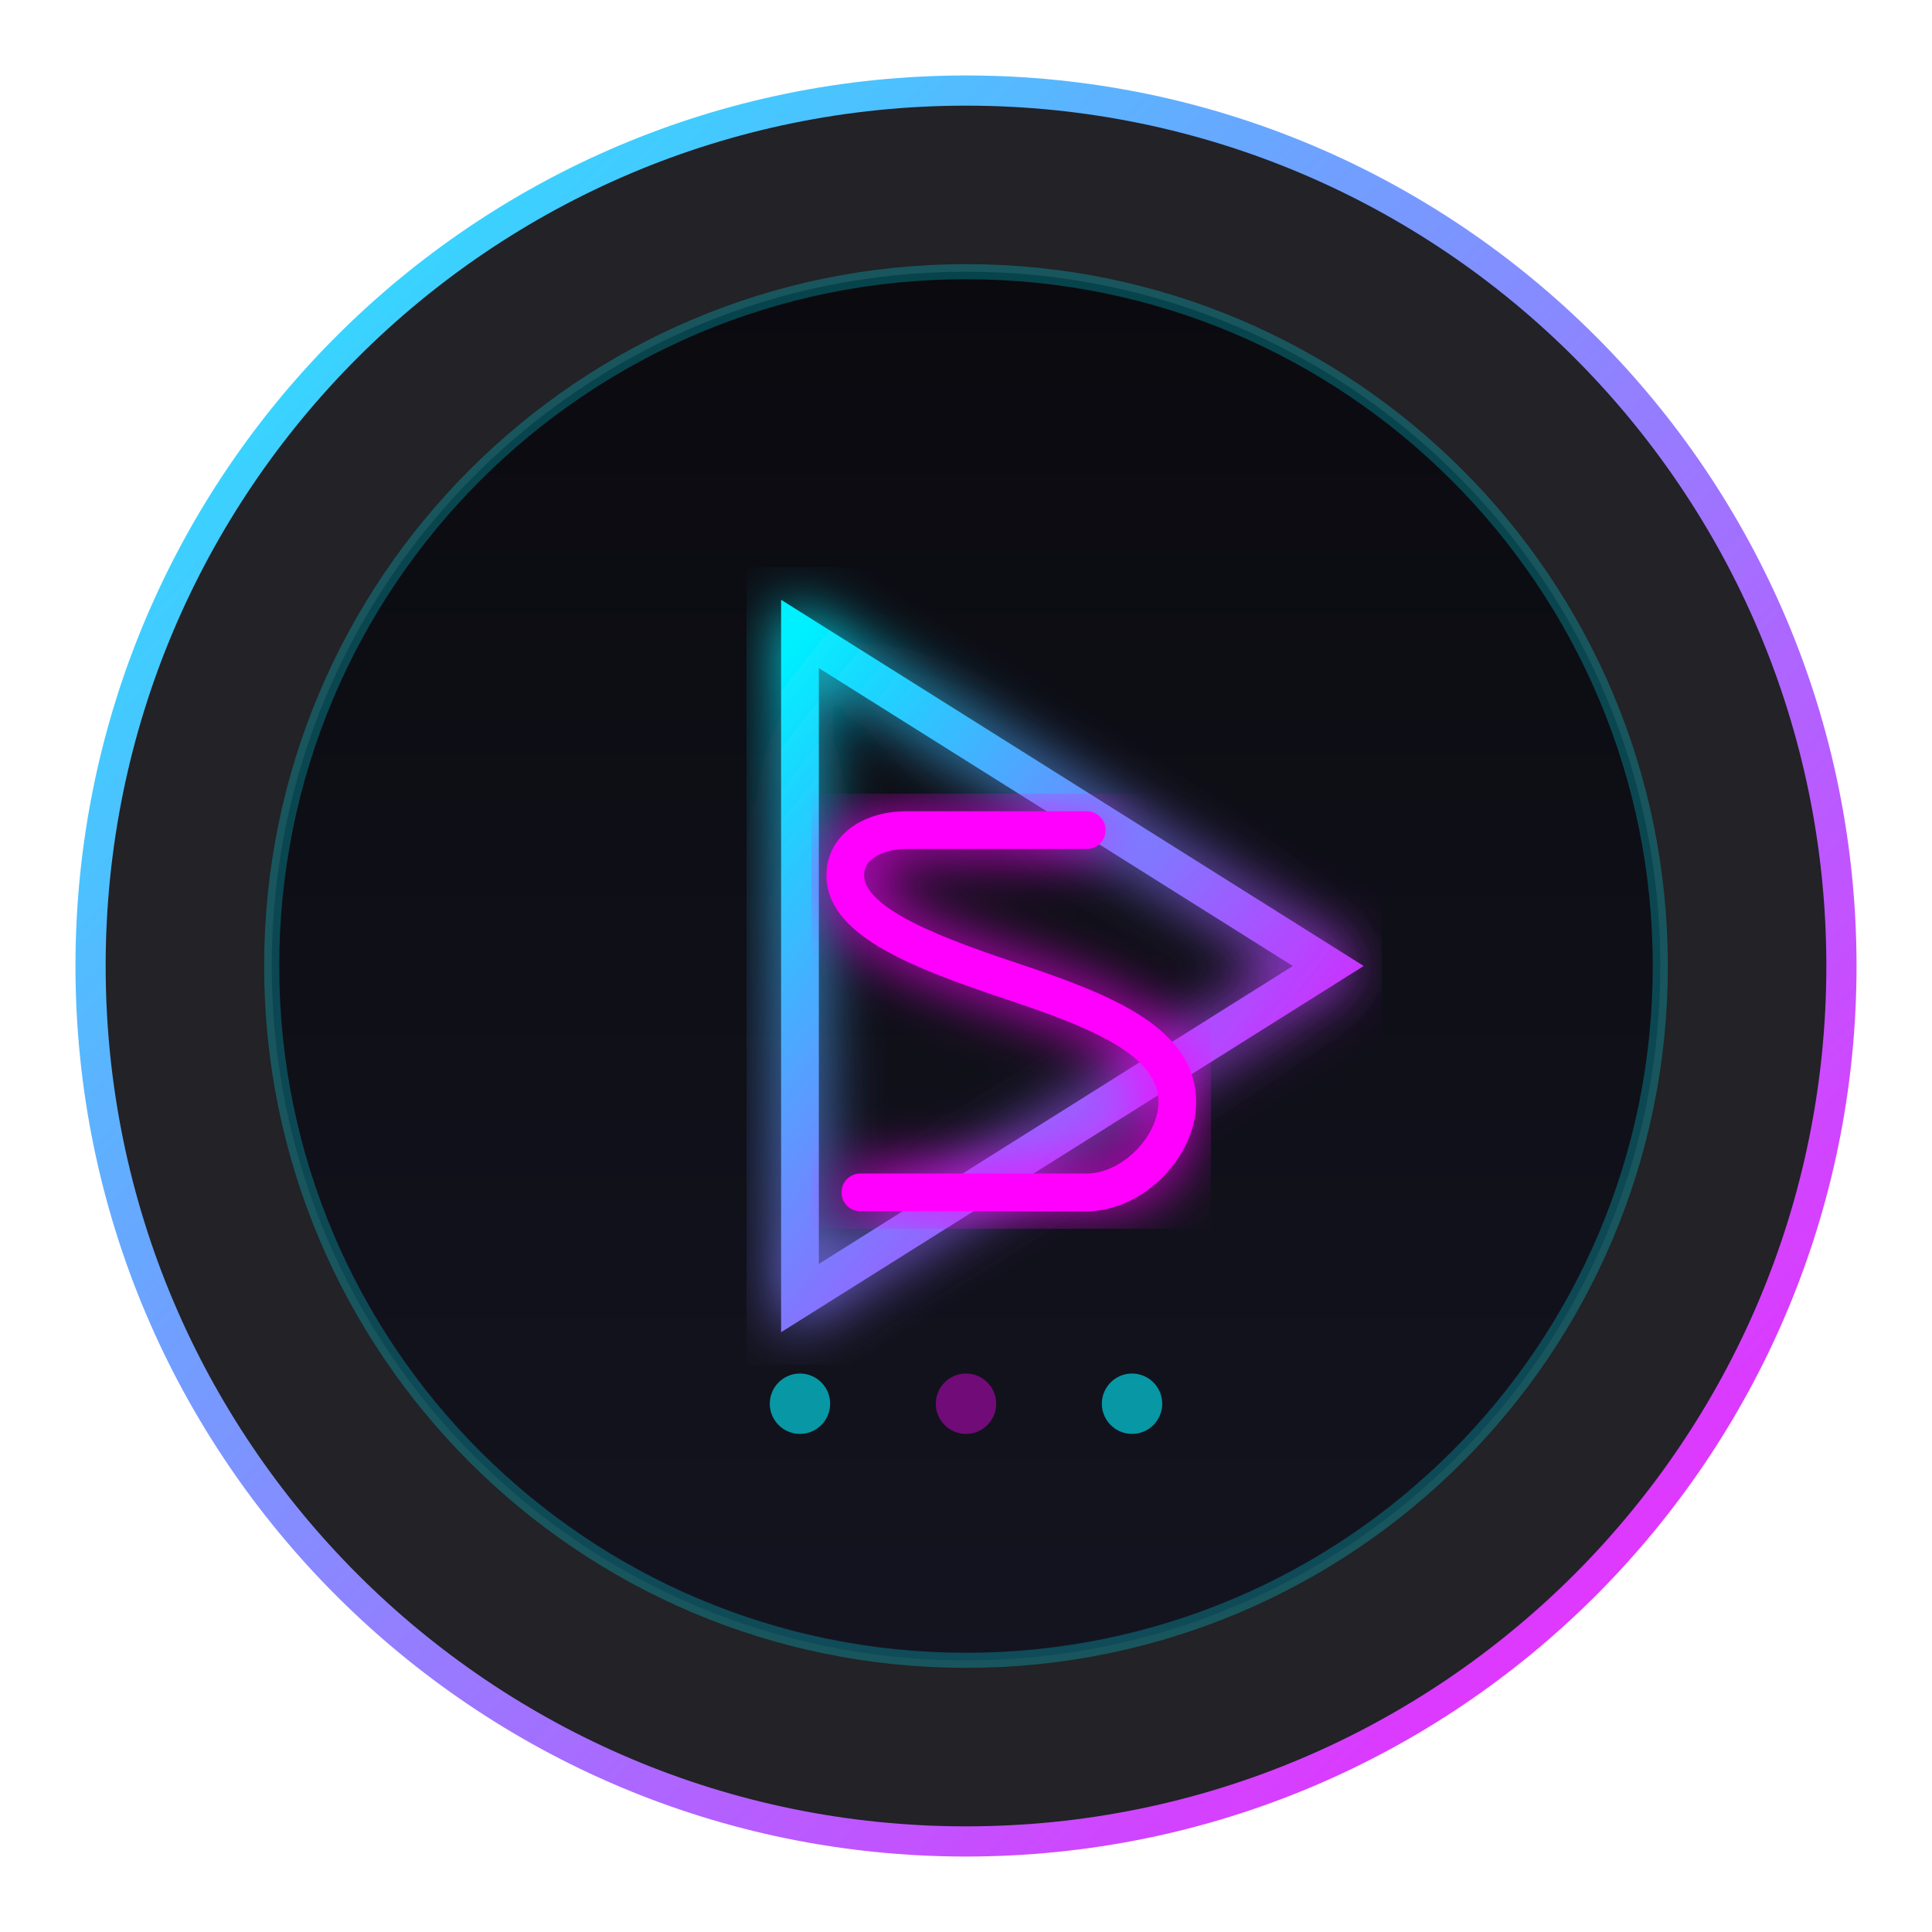
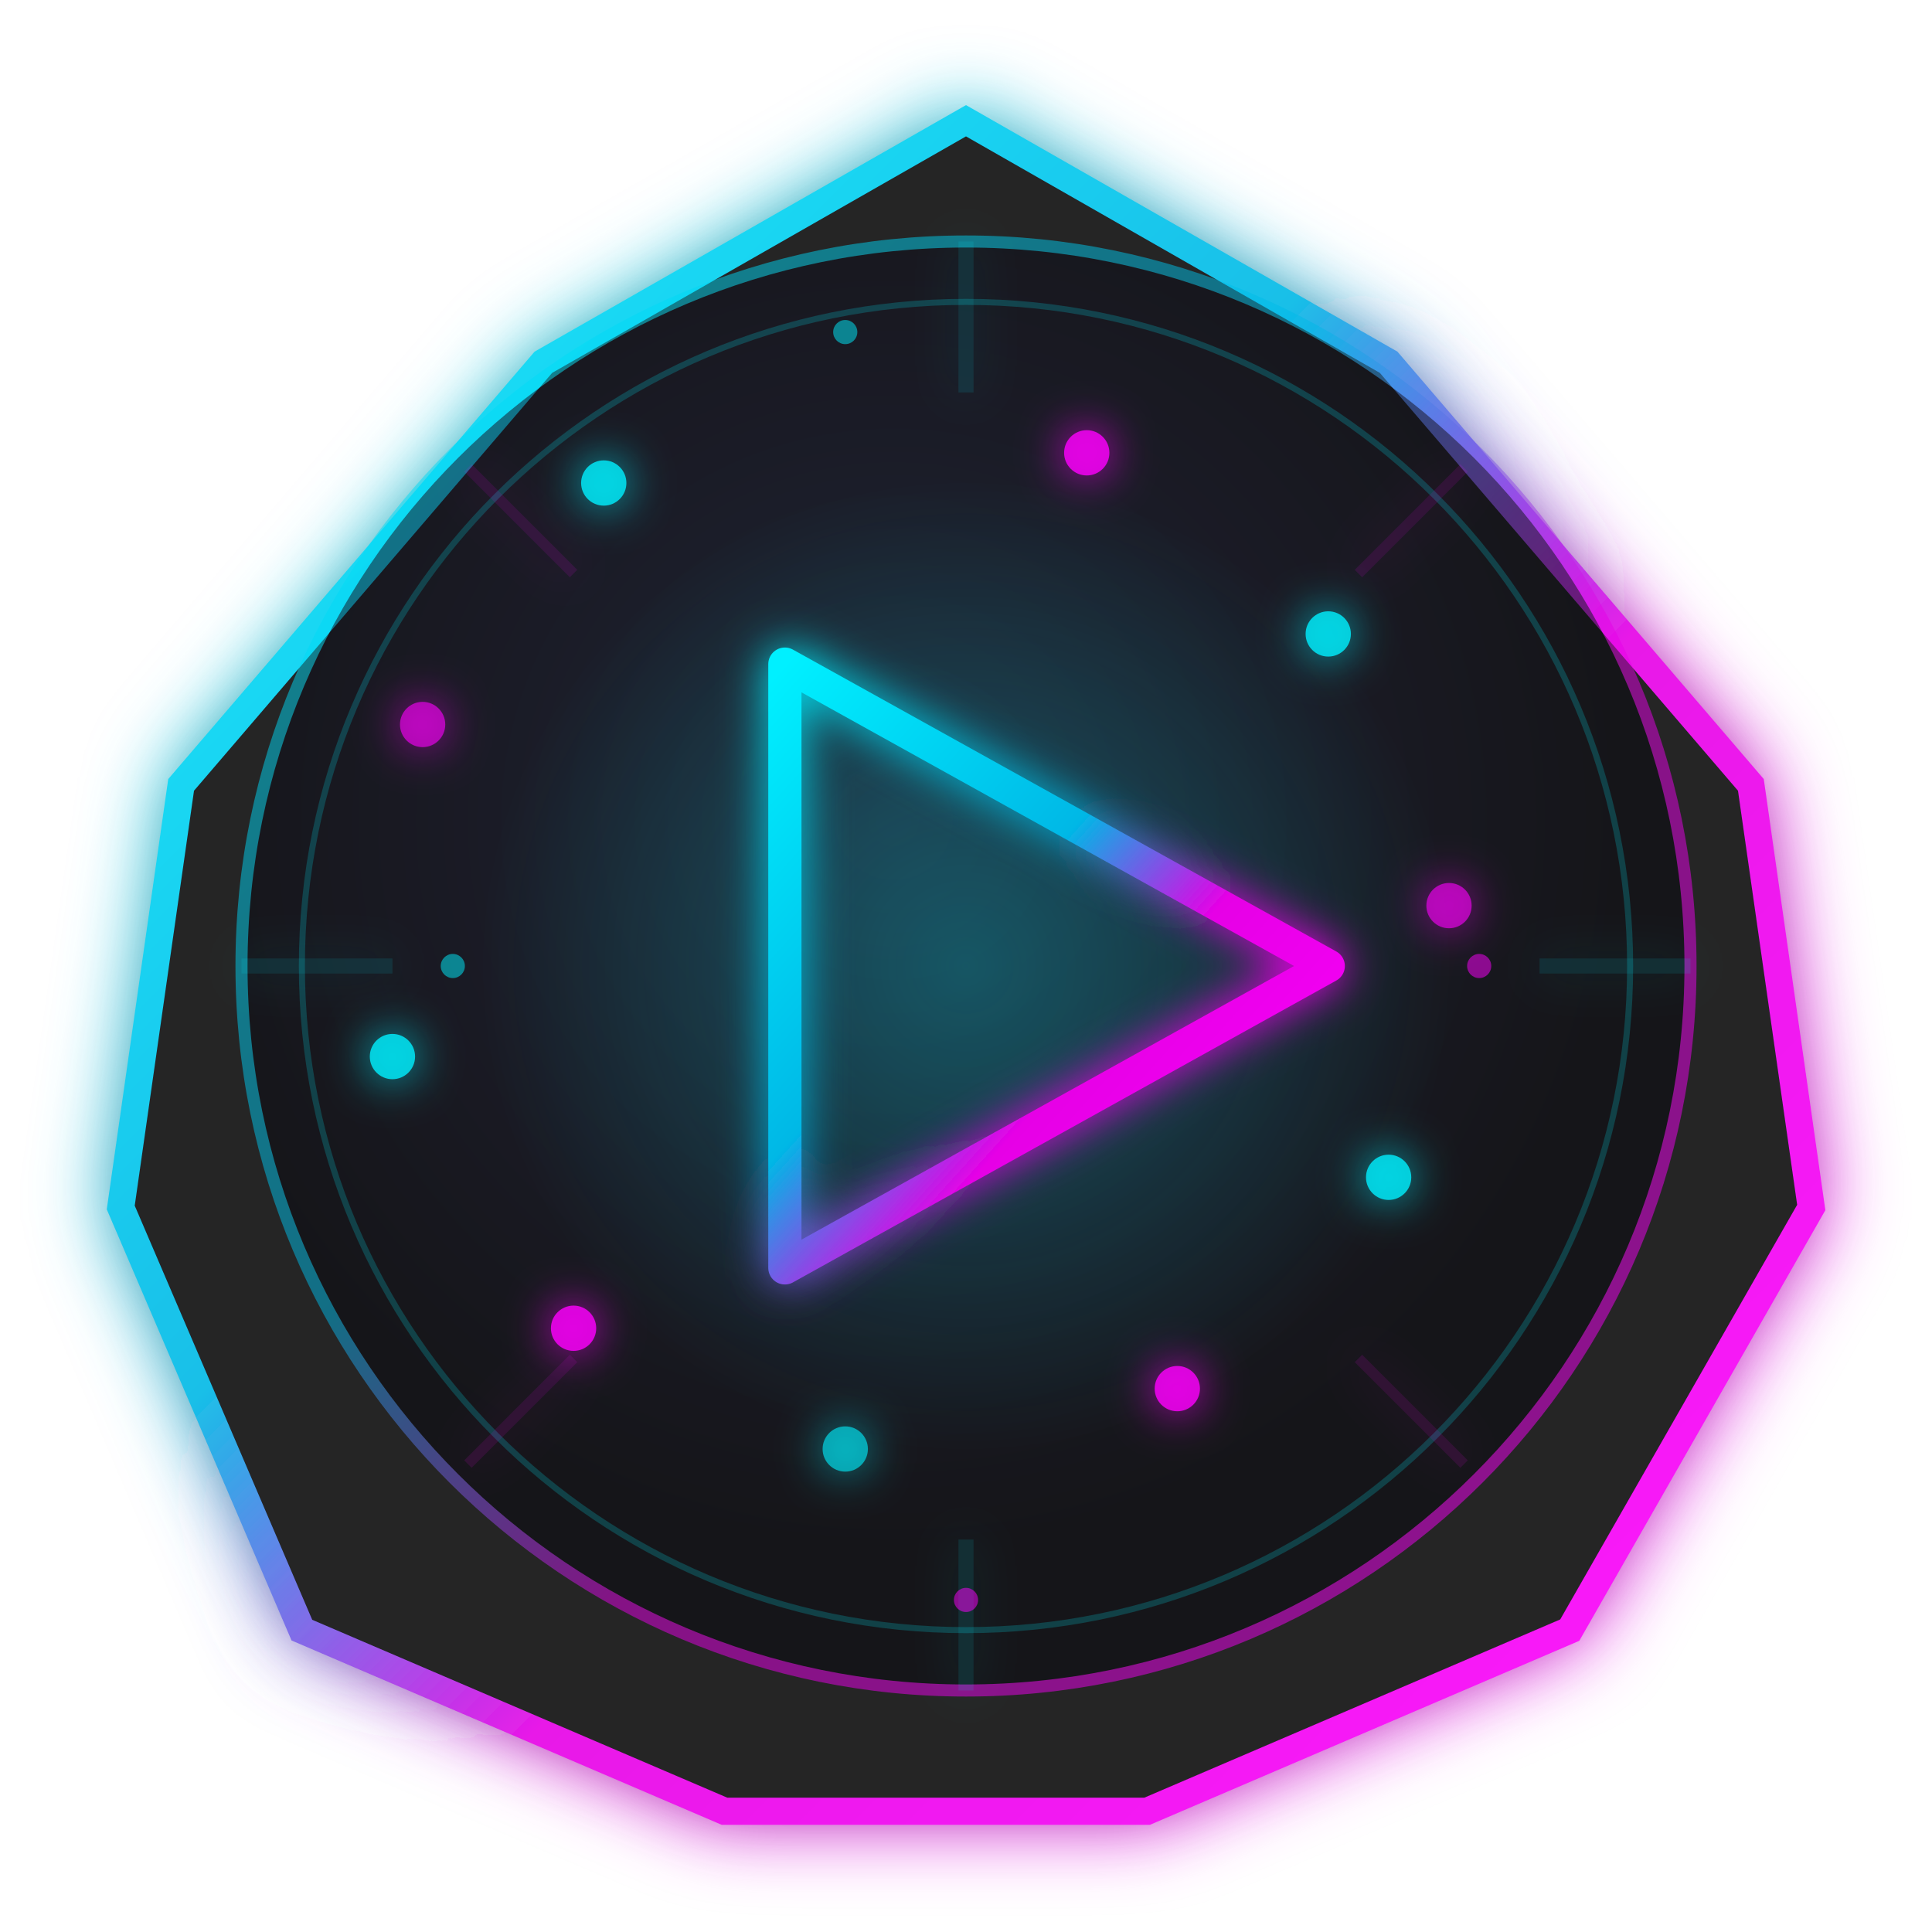
<svg xmlns="http://www.w3.org/2000/svg" viewBox="0 0 128 128" fill="none">
  <defs>
-     <linearGradient id="logoGrad" x1="0" y1="0" x2="1" y2="1">
+     <linearGradient id="borderGrad" x1="0" y1="0" x2="1" y2="1">
      <stop offset="0%" stop-color="#00F0FF" />
+       <stop offset="40%" stop-color="#00B8E6" />
+       <stop offset="60%" stop-color="#E600E6" />
      <stop offset="100%" stop-color="#FF00FF" />
    </linearGradient>
-     <linearGradient id="innerGrad" x1="0" y1="0" x2="0" y2="1">
-       <stop offset="0%" stop-color="#0A0A0F" />
-       <stop offset="100%" stop-color="#141420" />
-     </linearGradient>
-     <filter id="glow">
-       <feGaussianBlur stdDeviation="2" result="blur" />
+     <radialGradient id="orbGrad" cx="45%" cy="40%">
+       <stop offset="0%" stop-color="#1A2A4A" />
+       <stop offset="60%" stop-color="#0F1025" />
+       <stop offset="100%" stop-color="#06060E" />
+     </radialGradient>
+     <radialGradient id="playGlow" cx="50%" cy="50%">
+       <stop offset="0%" stop-color="#00F0FF" stop-opacity="0.25" />
+       <stop offset="100%" stop-color="#00F0FF" stop-opacity="0" />
+     </radialGradient>
+     <radialGradient id="accentGlow" cx="50%" cy="50%">
+       <stop offset="0%" stop-color="#FF00FF" stop-opacity="0.20" />
+       <stop offset="100%" stop-color="#FF00FF" stop-opacity="0" />
+     </radialGradient>
+     <filter id="outerGlow" x="-30%" y="-30%" width="160%" height="160%">
+       <feGaussianBlur stdDeviation="2.5" result="blur" />
+       <feMerge>
+         <feMergeNode in="blur" />
+         <feMergeNode in="SourceGraphic" />
+       </feMerge>
+     </filter>
+     <filter id="innerGlow" x="-50%" y="-50%" width="200%" height="200%">
+       <feGaussianBlur stdDeviation="1.5" result="blur" />
      <feMerge>
        <feMergeNode in="blur" />
        <feMergeNode in="SourceGraphic" />
      </feMerge>
    </filter>
  </defs>
-   <circle cx="64" cy="64" r="58" stroke="url(#logoGrad)" stroke-width="2" fill="#0A0A0F" opacity="0.9" />
-   <circle cx="64" cy="64" r="46" fill="url(#innerGrad)" stroke="rgba(0,240,255,0.25)" stroke-width="1" />
-   <polygon points="53,42 88,64 53,86" fill="none" stroke="url(#logoGrad)" stroke-width="2.5" filter="url(#glow)" />
-   <path d="M72 55 L60 55 C58 55 56 56 56 58 C56 61 61 63 67 65 C73 67 78 69 78 73 C78 76 75 79 72 79 L57 79" fill="none" stroke="#FF00FF" stroke-width="2.5" stroke-linecap="round" filter="url(#glow)" />
-   <circle cx="53" cy="93" r="2" fill="#00F0FF" opacity="0.6" />
-   <circle cx="64" cy="93" r="2" fill="#FF00FF" opacity="0.4" />
-   <circle cx="75" cy="93" r="2" fill="#00F0FF" opacity="0.6" />
+   <polygon points="64,8 92,24 116,52 120,80 104,108 76,120 48,120 20,108 8,80 12,52 36,24" fill="#0A0A0F" stroke="url(#borderGrad)" stroke-width="1.8" filter="url(#outerGlow)" opacity="0.9" />
+   <circle cx="64" cy="64" r="48" fill="url(#orbGrad)" stroke="url(#borderGrad)" stroke-width="0.8" opacity="0.5" />
+   <circle cx="64" cy="64" r="44" fill="none" stroke="#00F0FF" stroke-width="0.4" opacity="0.2" />
+   <g opacity="0.12" filter="url(#innerGlow)">
+     <line x1="64" y1="26" x2="64" y2="16" stroke="#00F0FF" stroke-width="1" />
+     <line x1="64" y1="102" x2="64" y2="112" stroke="#00F0FF" stroke-width="1" />
+     <line x1="26" y1="64" x2="16" y2="64" stroke="#00F0FF" stroke-width="1" />
+     <line x1="102" y1="64" x2="112" y2="64" stroke="#00F0FF" stroke-width="1" />
+     <line x1="38" y1="38" x2="31" y2="31" stroke="#FF00FF" stroke-width="0.7" />
+     <line x1="90" y1="38" x2="97" y2="31" stroke="#FF00FF" stroke-width="0.7" />
+     <line x1="38" y1="90" x2="31" y2="97" stroke="#FF00FF" stroke-width="0.7" />
+     <line x1="90" y1="90" x2="97" y2="97" stroke="#FF00FF" stroke-width="0.7" />
+   </g>
+   <circle cx="64" cy="64" r="32" fill="url(#playGlow)" />
+   <polygon points="52,44 88,64 52,84" fill="none" stroke="url(#borderGrad)" stroke-width="2.2" stroke-linejoin="round" filter="url(#innerGlow)" />
+   <g filter="url(#innerGlow)">
+     <circle cx="72" cy="30" r="1.5" fill="#FF00FF" opacity="0.8" />
+     <circle cx="88" cy="42" r="1.5" fill="#00F0FF" opacity="0.8" />
+     <circle cx="96" cy="60" r="1.5" fill="#FF00FF" opacity="0.6" />
+     <circle cx="92" cy="78" r="1.5" fill="#00F0FF" opacity="0.8" />
+     <circle cx="78" cy="92" r="1.5" fill="#FF00FF" opacity="0.8" />
+     <circle cx="56" cy="96" r="1.5" fill="#00F0FF" opacity="0.6" />
+     <circle cx="38" cy="88" r="1.5" fill="#FF00FF" opacity="0.8" />
+     <circle cx="26" cy="70" r="1.5" fill="#00F0FF" opacity="0.8" />
+     <circle cx="28" cy="48" r="1.5" fill="#FF00FF" opacity="0.6" />
+     <circle cx="40" cy="32" r="1.5" fill="#00F0FF" opacity="0.8" />
+   </g>
+   <circle cx="56" cy="22" r="0.8" fill="#00F0FF" opacity="0.5" />
+   <circle cx="64" cy="106" r="0.8" fill="#FF00FF" opacity="0.5" />
+   <circle cx="30" cy="64" r="0.8" fill="#00F0FF" opacity="0.5" />
+   <circle cx="98" cy="64" r="0.8" fill="#FF00FF" opacity="0.5" />
</svg>
